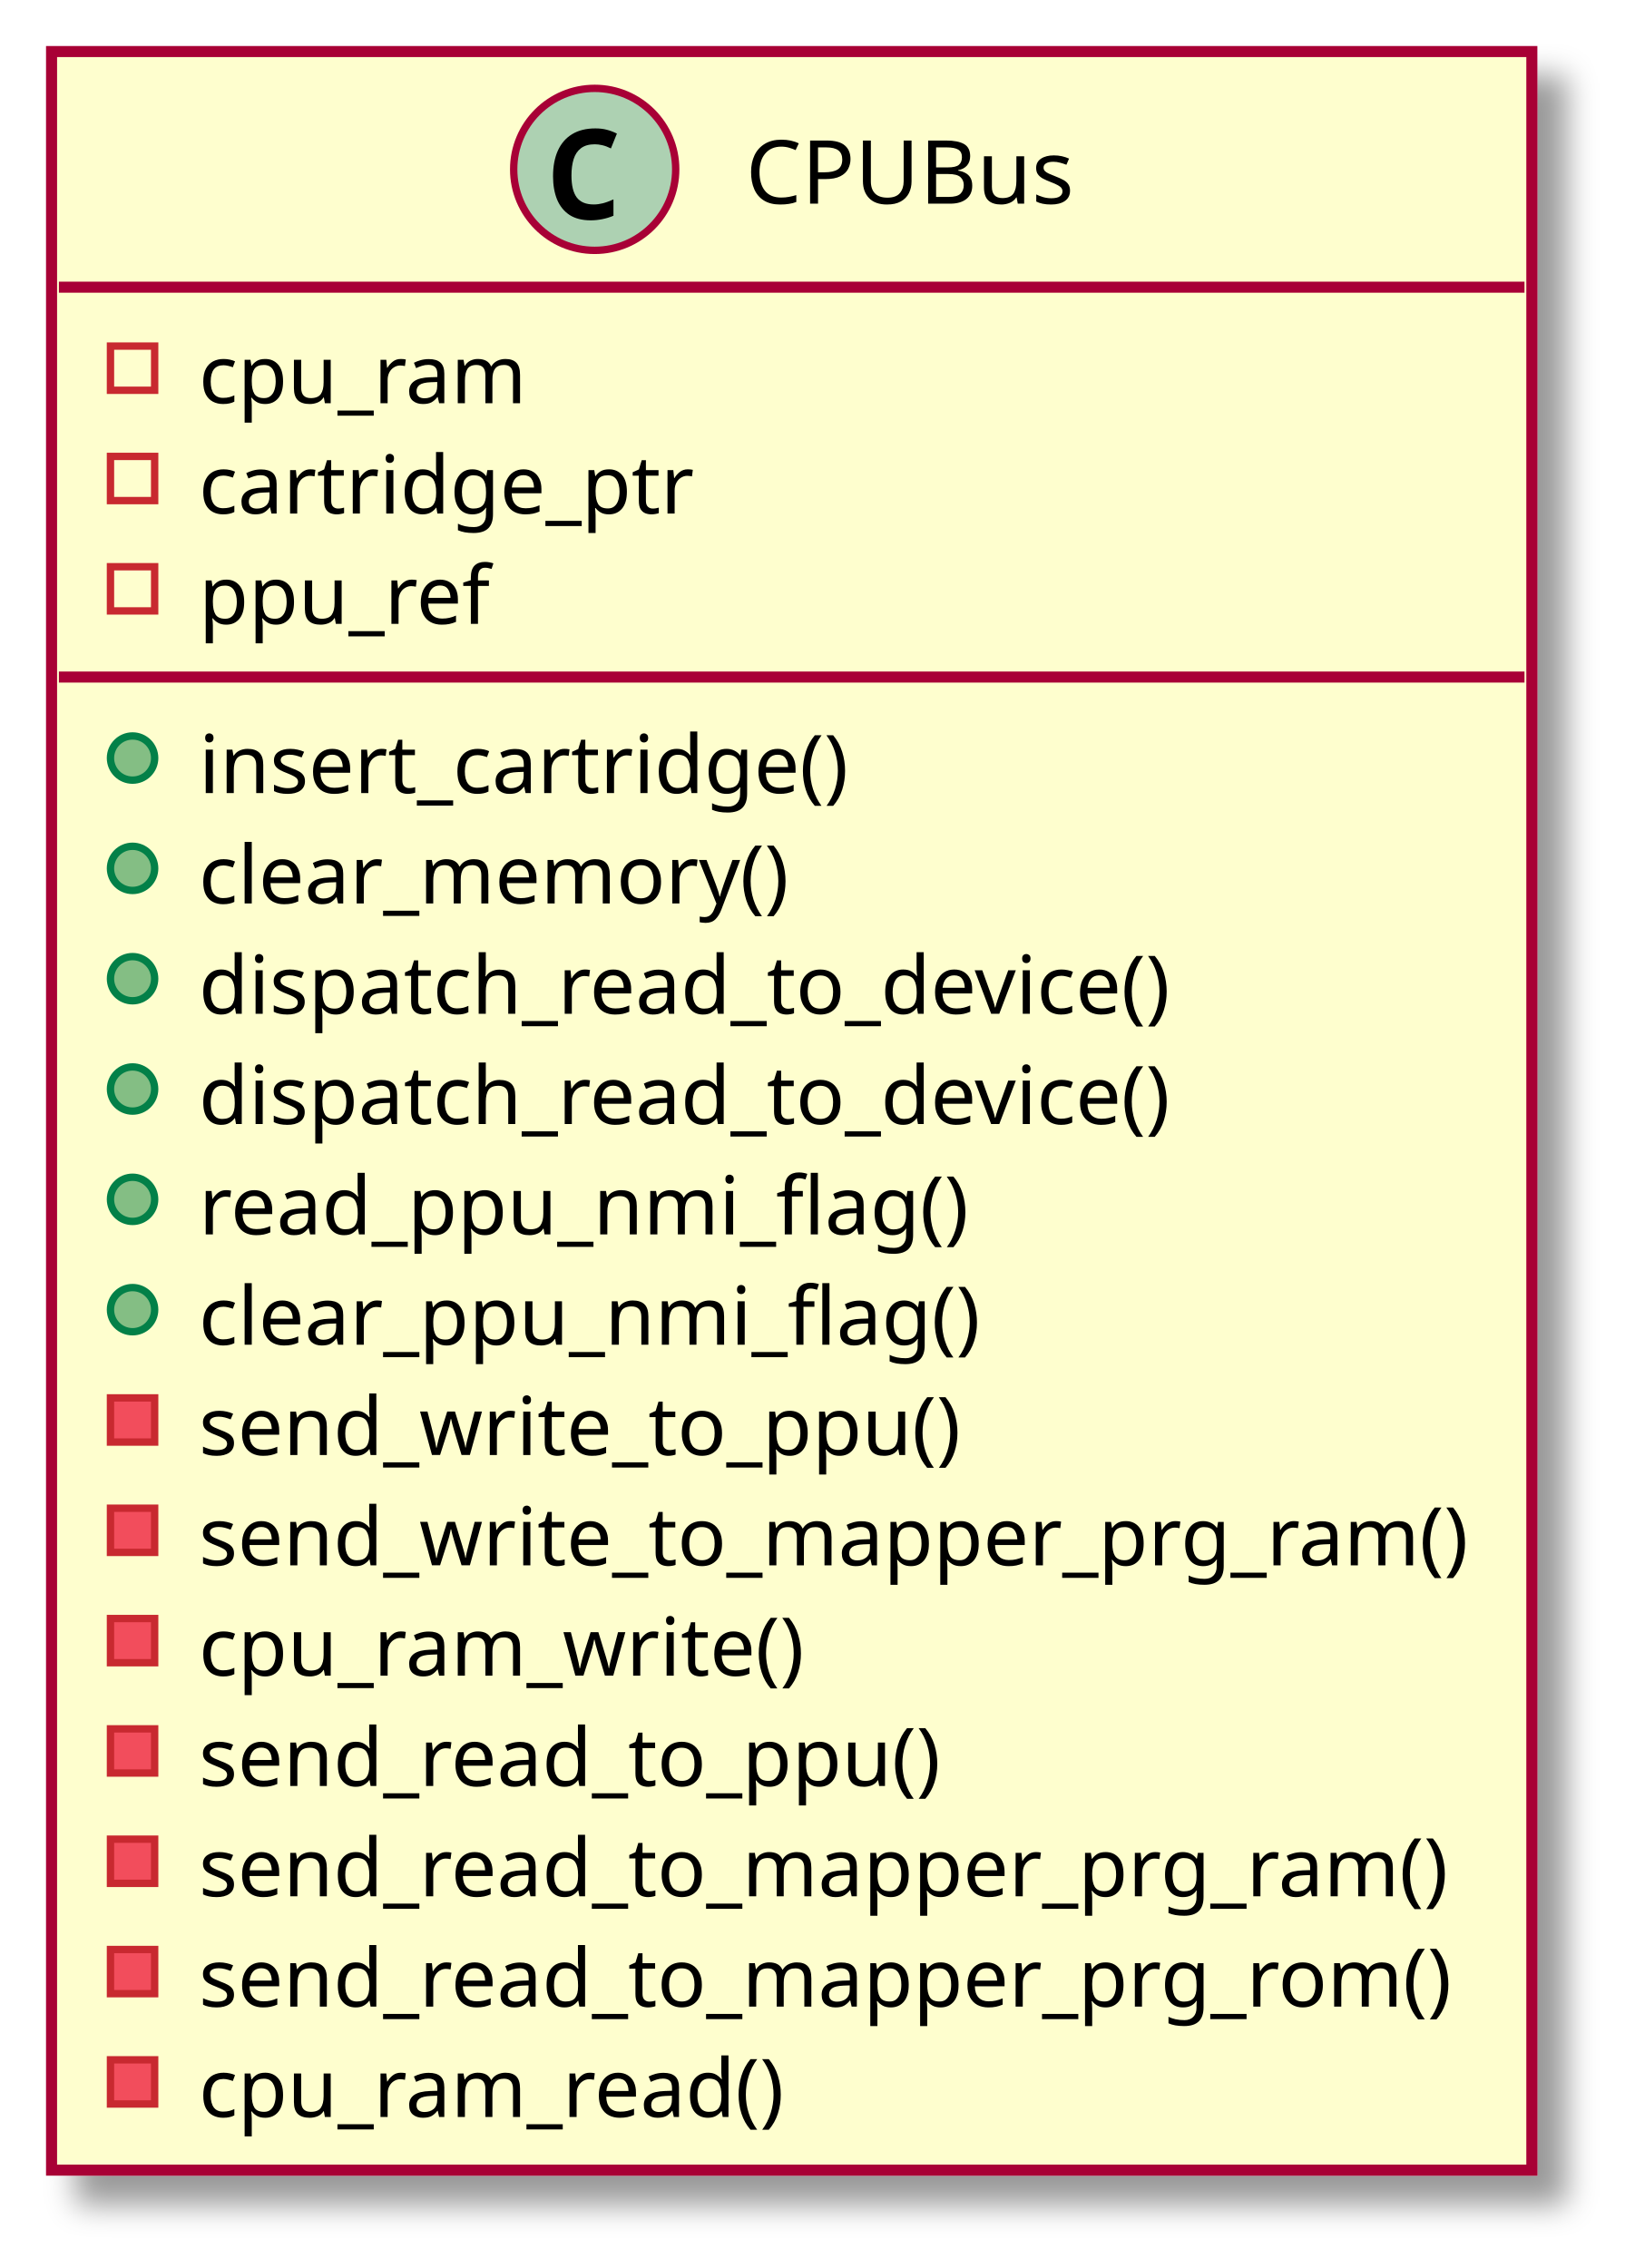
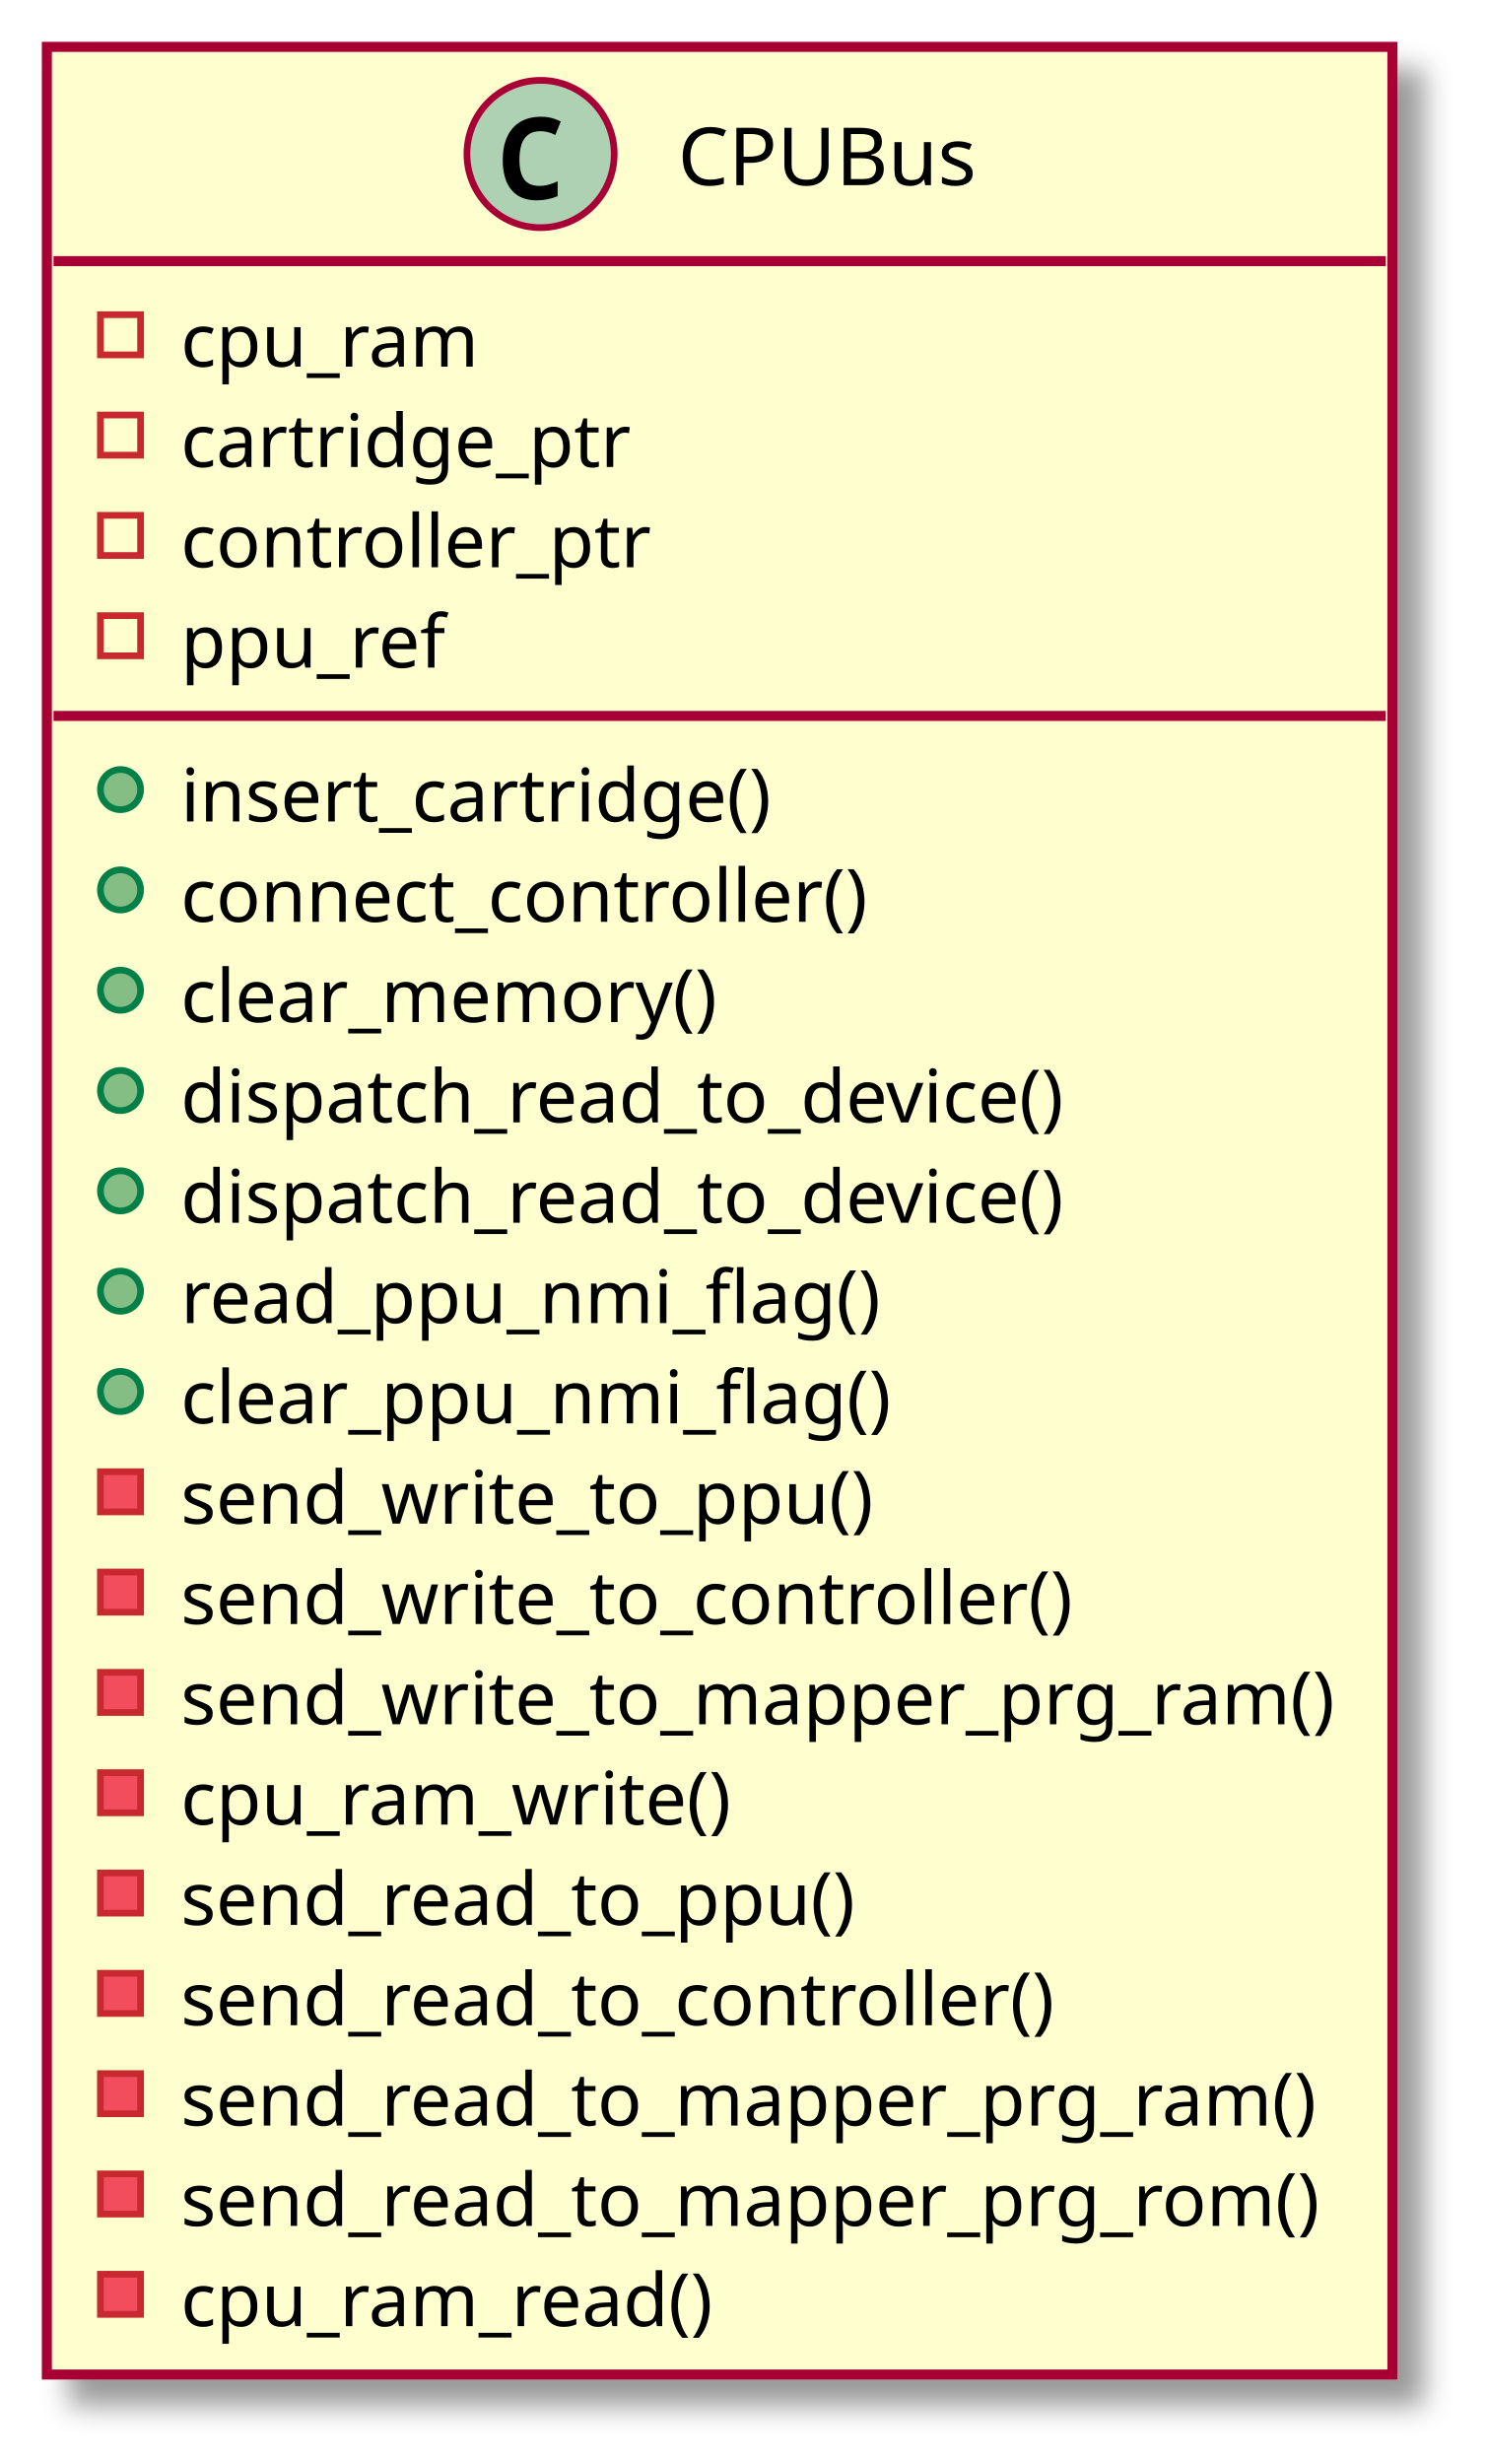
- <svg xmlns="http://www.w3.org/2000/svg" contentScriptType="application/ecmascript" contentStyleType="text/css" height="616px" preserveAspectRatio="none" style="width:444px;height:616px;" version="1.1" viewBox="0 0 444 616" width="444px" zoomAndPan="magnify">
+ <svg xmlns="http://www.w3.org/2000/svg" contentScriptType="application/ecmascript" contentStyleType="text/css" height="736px" preserveAspectRatio="none" style="width:444px;height:736px;" version="1.1" viewBox="0 0 444 736" width="444px" zoomAndPan="magnify">
  <defs>
-     <filter height="300%" id="fnuscl3z192jy" width="300%" x="-1" y="-1">
+     <filter height="300%" id="fl4u0ys8lzxg8" width="300%" x="-1" y="-1">
      <feGaussianBlur result="blurOut" stdDeviation="4.0" />
      <feColorMatrix in="blurOut" result="blurOut2" type="matrix" values="0 0 0 0 0 0 0 0 0 0 0 0 0 0 0 0 0 0 .4 0" />
      <feOffset dx="8.0" dy="8.0" in="blurOut2" result="blurOut3" />
      <feBlend in="SourceGraphic" in2="blurOut3" mode="normal" />
    </filter>
  </defs>
  <g>
-     <rect codeLine="4" fill="#FEFECE" filter="url(#fnuscl3z192jy)" height="575.42" id="CPUBus" style="stroke:#A80036;stroke-width:3.0;" width="402" x="14" y="14" />
+     <rect codeLine="4" fill="#FEFECE" filter="url(#fl4u0ys8lzxg8)" height="695.275" id="CPUBus" style="stroke:#A80036;stroke-width:3.0;" width="402" x="14" y="14" />
    <ellipse cx="161.5" cy="46" fill="#ADD1B2" rx="22" ry="22" style="stroke:#A80036;stroke-width:2.0;" />
    <path d="M160.438,59.844 Q156.938,59.844 154.656,58.375 Q152.406,56.875 151.281,54.188 Q150.188,51.469 150.188,47.875 Q150.188,43.812 151.5,40.906 Q152.812,38 155.375,36.438 Q157.938,34.875 161.688,34.875 Q163.469,34.875 164.812,35.25 Q166.156,35.594 167.531,36.281 L165.906,40.312 Q164.656,39.688 163.562,39.438 Q162.5,39.188 161.531,39.188 Q159.188,39.188 157.781,40.25 Q156.375,41.312 155.781,43.219 Q155.188,45.125 155.188,47.656 Q155.188,51.688 156.625,53.625 Q158.062,55.531 161.25,55.531 Q162.438,55.531 163.688,55.219 Q164.938,54.906 166.594,54.156 L166.594,58.594 Q165.125,59.219 163.531,59.531 Q161.969,59.844 160.438,59.844 Z " fill="#000000" />
    <text fill="#000000" font-family="sans-serif" font-size="24" lengthAdjust="spacing" textLength="90" x="202.5" y="55.312">CPUBus</text>
    <line style="stroke:#A80036;stroke-width:3.0;" x1="16" x2="414" y1="78" y2="78" />
    <rect fill="none" height="12" style="stroke:#C82930;stroke-width:2.0;" width="12" x="30" y="94" />
    <text fill="#000000" font-family="sans-serif" font-size="22" lengthAdjust="spacing" textLength="90" x="54" y="109.518">cpu_ram</text>
    <rect fill="none" height="12" style="stroke:#C82930;stroke-width:2.0;" width="12" x="30" y="123.964" />
    <text fill="#000000" font-family="sans-serif" font-size="22" lengthAdjust="spacing" textLength="138" x="54" y="139.482">cartridge_ptr</text>
    <rect fill="none" height="12" style="stroke:#C82930;stroke-width:2.0;" width="12" x="30" y="153.928" />
-     <text fill="#000000" font-family="sans-serif" font-size="22" lengthAdjust="spacing" textLength="82" x="54" y="169.445">ppu_ref</text>
-     <line style="stroke:#A80036;stroke-width:3.0;" x1="16" x2="414" y1="183.891" y2="183.891" />
-     <ellipse cx="36" cy="205.891" fill="#84BE84" rx="6" ry="6" style="stroke:#038048;stroke-width:2.0;" />
-     <text fill="#000000" font-family="sans-serif" font-size="22" lengthAdjust="spacing" textLength="178" x="54" y="215.409">insert_cartridge()</text>
+     <text fill="#000000" font-family="sans-serif" font-size="22" lengthAdjust="spacing" textLength="146" x="54" y="169.445">controller_ptr</text>
+     <rect fill="none" height="12" style="stroke:#C82930;stroke-width:2.0;" width="12" x="30" y="183.891" />
+     <text fill="#000000" font-family="sans-serif" font-size="22" lengthAdjust="spacing" textLength="82" x="54" y="199.409">ppu_ref</text>
+     <line style="stroke:#A80036;stroke-width:3.0;" x1="16" x2="414" y1="213.855" y2="213.855" />
    <ellipse cx="36" cy="235.855" fill="#84BE84" rx="6" ry="6" style="stroke:#038048;stroke-width:2.0;" />
-     <text fill="#000000" font-family="sans-serif" font-size="22" lengthAdjust="spacing" textLength="160" x="54" y="245.373">clear_memory()</text>
+     <text fill="#000000" font-family="sans-serif" font-size="22" lengthAdjust="spacing" textLength="178" x="54" y="245.373">insert_cartridge()</text>
    <ellipse cx="36" cy="265.819" fill="#84BE84" rx="6" ry="6" style="stroke:#038048;stroke-width:2.0;" />
-     <text fill="#000000" font-family="sans-serif" font-size="22" lengthAdjust="spacing" textLength="266" x="54" y="275.337">dispatch_read_to_device()</text>
+     <text fill="#000000" font-family="sans-serif" font-size="22" lengthAdjust="spacing" textLength="208" x="54" y="275.337">connect_controller()</text>
    <ellipse cx="36" cy="295.783" fill="#84BE84" rx="6" ry="6" style="stroke:#038048;stroke-width:2.0;" />
-     <text fill="#000000" font-family="sans-serif" font-size="22" lengthAdjust="spacing" textLength="266" x="54" y="305.3">dispatch_read_to_device()</text>
+     <text fill="#000000" font-family="sans-serif" font-size="22" lengthAdjust="spacing" textLength="160" x="54" y="305.3">clear_memory()</text>
    <ellipse cx="36" cy="325.746" fill="#84BE84" rx="6" ry="6" style="stroke:#038048;stroke-width:2.0;" />
-     <text fill="#000000" font-family="sans-serif" font-size="22" lengthAdjust="spacing" textLength="212" x="54" y="335.264">read_ppu_nmi_flag()</text>
+     <text fill="#000000" font-family="sans-serif" font-size="22" lengthAdjust="spacing" textLength="266" x="54" y="335.264">dispatch_read_to_device()</text>
    <ellipse cx="36" cy="355.71" fill="#84BE84" rx="6" ry="6" style="stroke:#038048;stroke-width:2.0;" />
-     <text fill="#000000" font-family="sans-serif" font-size="22" lengthAdjust="spacing" textLength="214" x="54" y="365.228">clear_ppu_nmi_flag()</text>
-     <rect fill="#F24D5C" height="12" style="stroke:#C82930;stroke-width:2.0;" width="12" x="30" y="379.674" />
-     <text fill="#000000" font-family="sans-serif" font-size="22" lengthAdjust="spacing" textLength="210" x="54" y="395.192">send_write_to_ppu()</text>
-     <rect fill="#F24D5C" height="12" style="stroke:#C82930;stroke-width:2.0;" width="12" x="30" y="409.638" />
-     <text fill="#000000" font-family="sans-serif" font-size="22" lengthAdjust="spacing" textLength="350" x="54" y="425.156">send_write_to_mapper_prg_ram()</text>
+     <text fill="#000000" font-family="sans-serif" font-size="22" lengthAdjust="spacing" textLength="266" x="54" y="365.228">dispatch_read_to_device()</text>
+     <ellipse cx="36" cy="385.674" fill="#84BE84" rx="6" ry="6" style="stroke:#038048;stroke-width:2.0;" />
+     <text fill="#000000" font-family="sans-serif" font-size="22" lengthAdjust="spacing" textLength="212" x="54" y="395.192">read_ppu_nmi_flag()</text>
+     <ellipse cx="36" cy="415.638" fill="#84BE84" rx="6" ry="6" style="stroke:#038048;stroke-width:2.0;" />
+     <text fill="#000000" font-family="sans-serif" font-size="22" lengthAdjust="spacing" textLength="214" x="54" y="425.156">clear_ppu_nmi_flag()</text>
    <rect fill="#F24D5C" height="12" style="stroke:#C82930;stroke-width:2.0;" width="12" x="30" y="439.601" />
-     <text fill="#000000" font-family="sans-serif" font-size="22" lengthAdjust="spacing" textLength="166" x="54" y="455.119">cpu_ram_write()</text>
+     <text fill="#000000" font-family="sans-serif" font-size="22" lengthAdjust="spacing" textLength="210" x="54" y="455.119">send_write_to_ppu()</text>
    <rect fill="#F24D5C" height="12" style="stroke:#C82930;stroke-width:2.0;" width="12" x="30" y="469.565" />
-     <text fill="#000000" font-family="sans-serif" font-size="22" lengthAdjust="spacing" textLength="204" x="54" y="485.083">send_read_to_ppu()</text>
+     <text fill="#000000" font-family="sans-serif" font-size="22" lengthAdjust="spacing" textLength="272" x="54" y="485.083">send_write_to_controller()</text>
    <rect fill="#F24D5C" height="12" style="stroke:#C82930;stroke-width:2.0;" width="12" x="30" y="499.529" />
-     <text fill="#000000" font-family="sans-serif" font-size="22" lengthAdjust="spacing" textLength="344" x="54" y="515.047">send_read_to_mapper_prg_ram()</text>
+     <text fill="#000000" font-family="sans-serif" font-size="22" lengthAdjust="spacing" textLength="350" x="54" y="515.047">send_write_to_mapper_prg_ram()</text>
    <rect fill="#F24D5C" height="12" style="stroke:#C82930;stroke-width:2.0;" width="12" x="30" y="529.493" />
-     <text fill="#000000" font-family="sans-serif" font-size="22" lengthAdjust="spacing" textLength="346" x="54" y="545.011">send_read_to_mapper_prg_rom()</text>
+     <text fill="#000000" font-family="sans-serif" font-size="22" lengthAdjust="spacing" textLength="166" x="54" y="545.011">cpu_ram_write()</text>
    <rect fill="#F24D5C" height="12" style="stroke:#C82930;stroke-width:2.0;" width="12" x="30" y="559.457" />
-     <text fill="#000000" font-family="sans-serif" font-size="22" lengthAdjust="spacing" textLength="160" x="54" y="574.975">cpu_ram_read()</text>
+     <text fill="#000000" font-family="sans-serif" font-size="22" lengthAdjust="spacing" textLength="204" x="54" y="574.975">send_read_to_ppu()</text>
+     <rect fill="#F24D5C" height="12" style="stroke:#C82930;stroke-width:2.0;" width="12" x="30" y="589.42" />
+     <text fill="#000000" font-family="sans-serif" font-size="22" lengthAdjust="spacing" textLength="266" x="54" y="604.938">send_read_to_controller()</text>
+     <rect fill="#F24D5C" height="12" style="stroke:#C82930;stroke-width:2.0;" width="12" x="30" y="619.384" />
+     <text fill="#000000" font-family="sans-serif" font-size="22" lengthAdjust="spacing" textLength="344" x="54" y="634.902">send_read_to_mapper_prg_ram()</text>
+     <rect fill="#F24D5C" height="12" style="stroke:#C82930;stroke-width:2.0;" width="12" x="30" y="649.348" />
+     <text fill="#000000" font-family="sans-serif" font-size="22" lengthAdjust="spacing" textLength="346" x="54" y="664.866">send_read_to_mapper_prg_rom()</text>
+     <rect fill="#F24D5C" height="12" style="stroke:#C82930;stroke-width:2.0;" width="12" x="30" y="679.312" />
+     <text fill="#000000" font-family="sans-serif" font-size="22" lengthAdjust="spacing" textLength="160" x="54" y="694.83">cpu_ram_read()</text>
  </g>
</svg>
